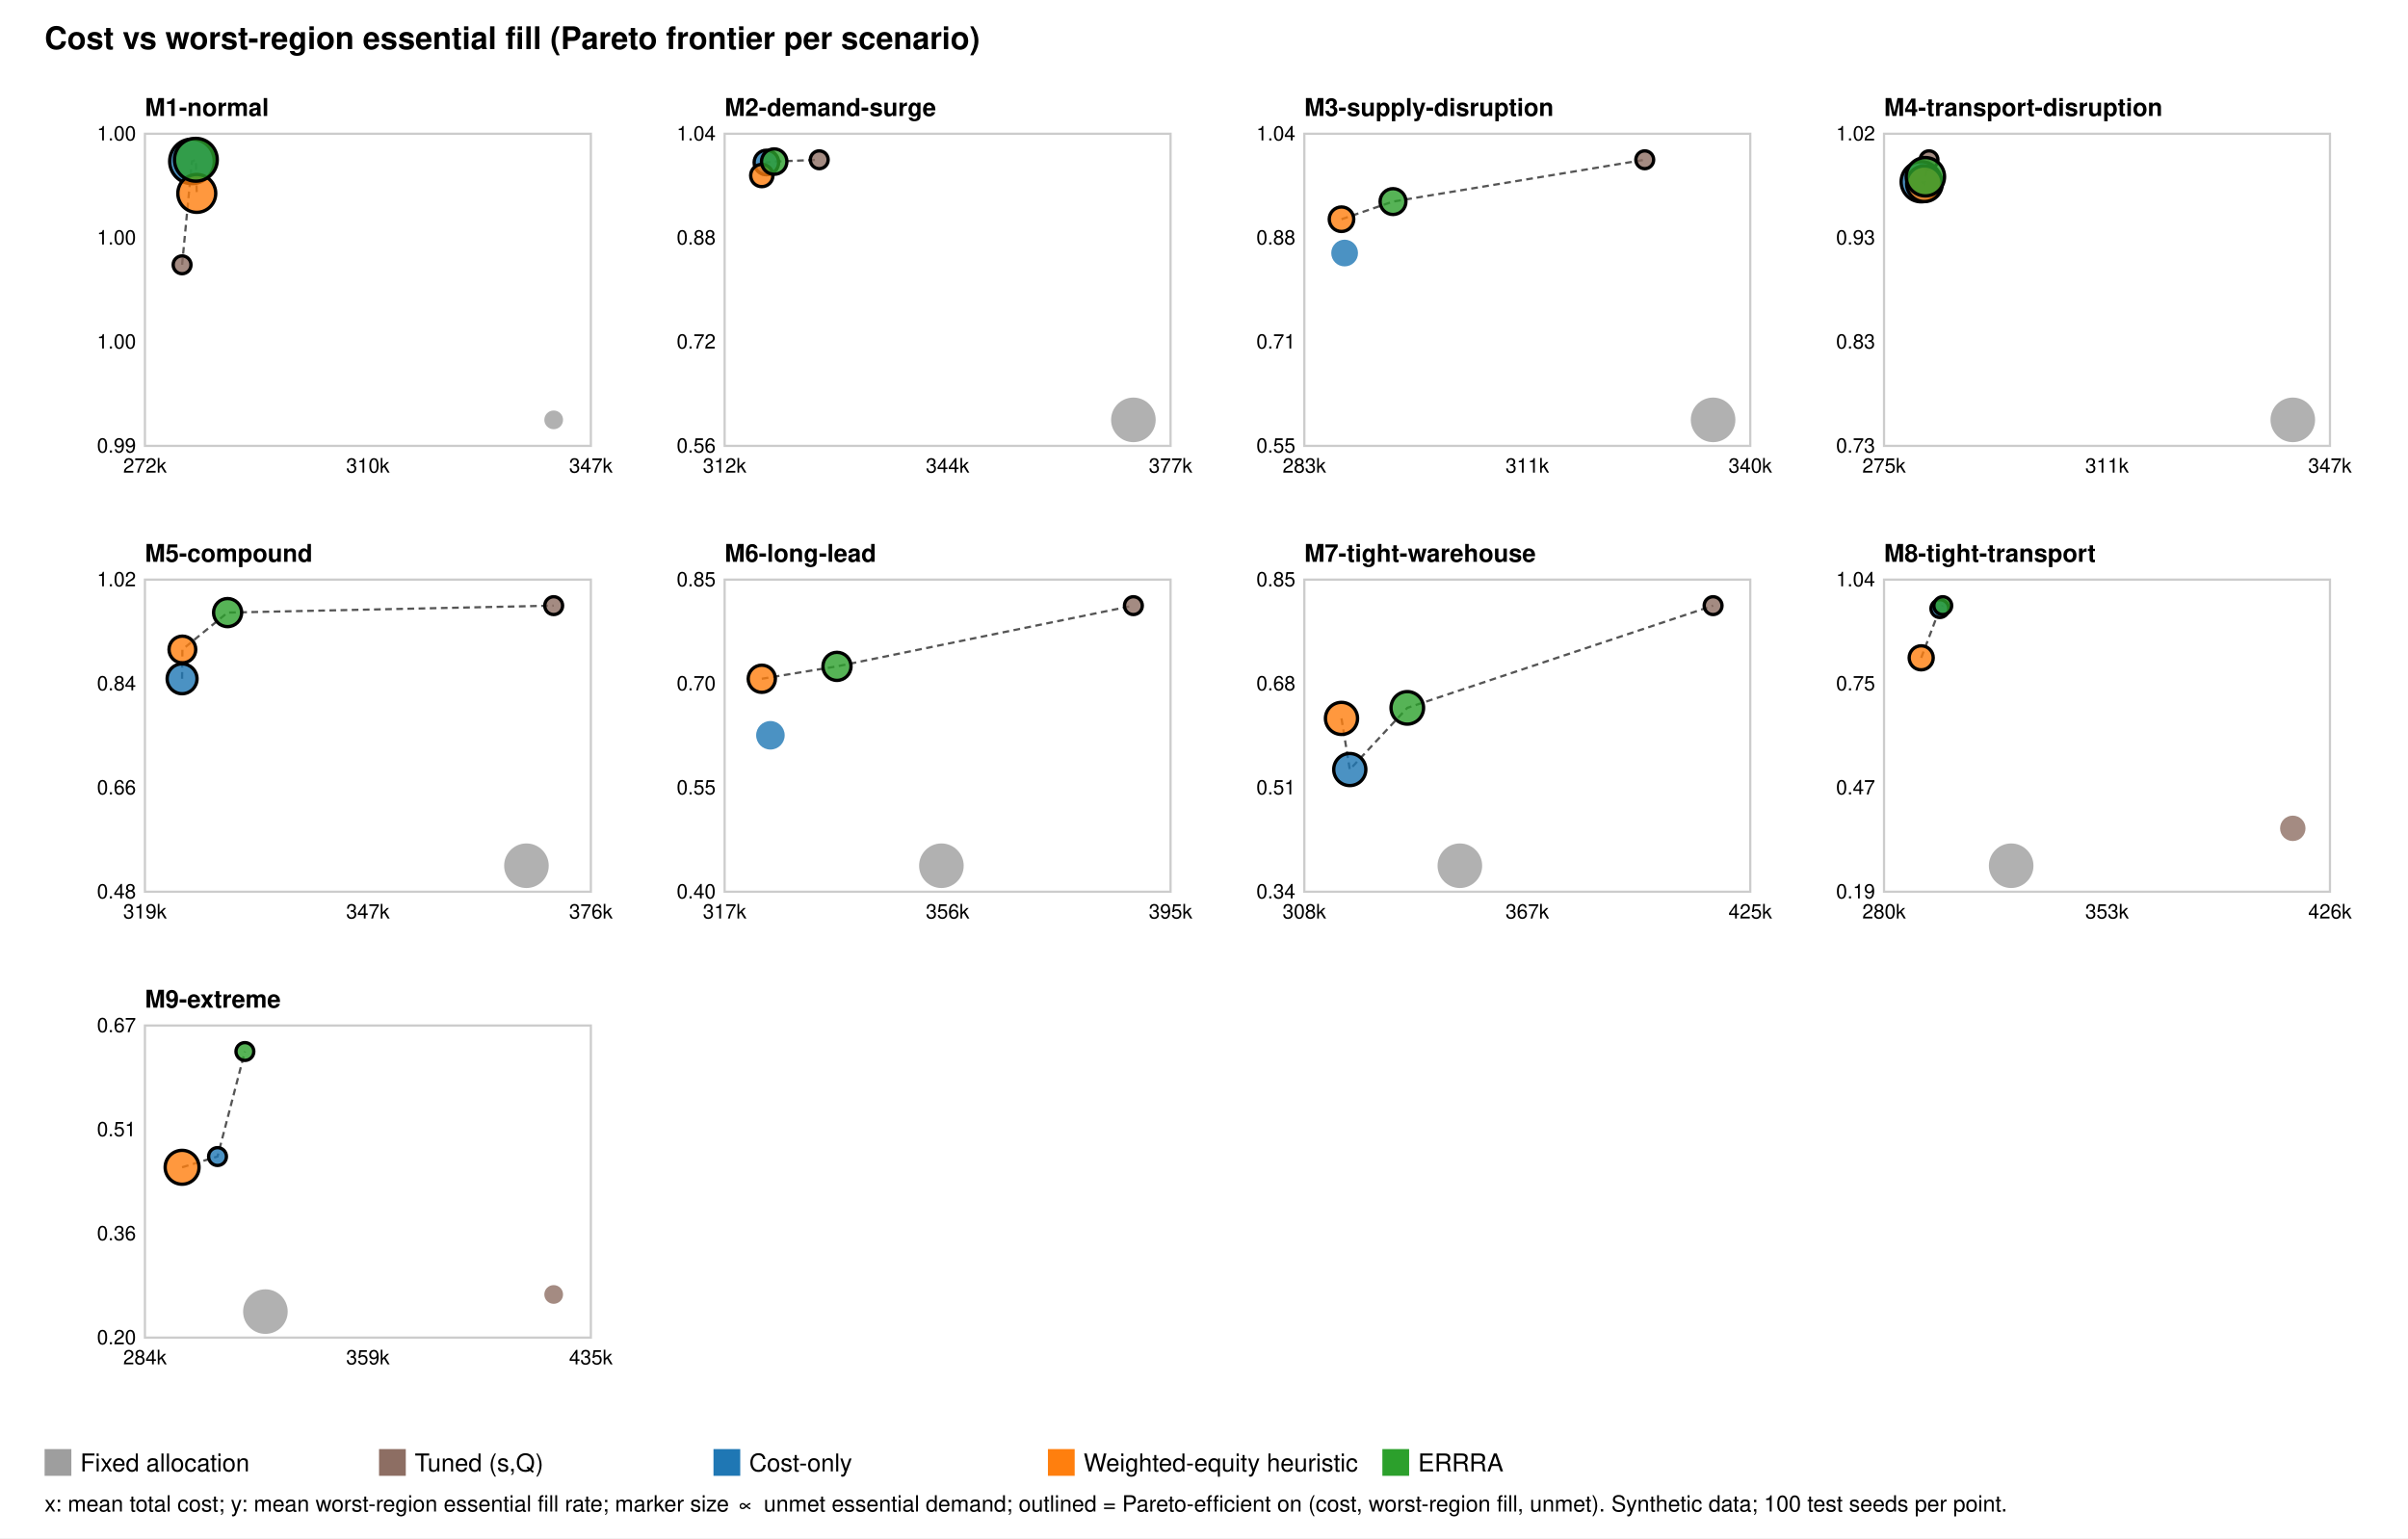
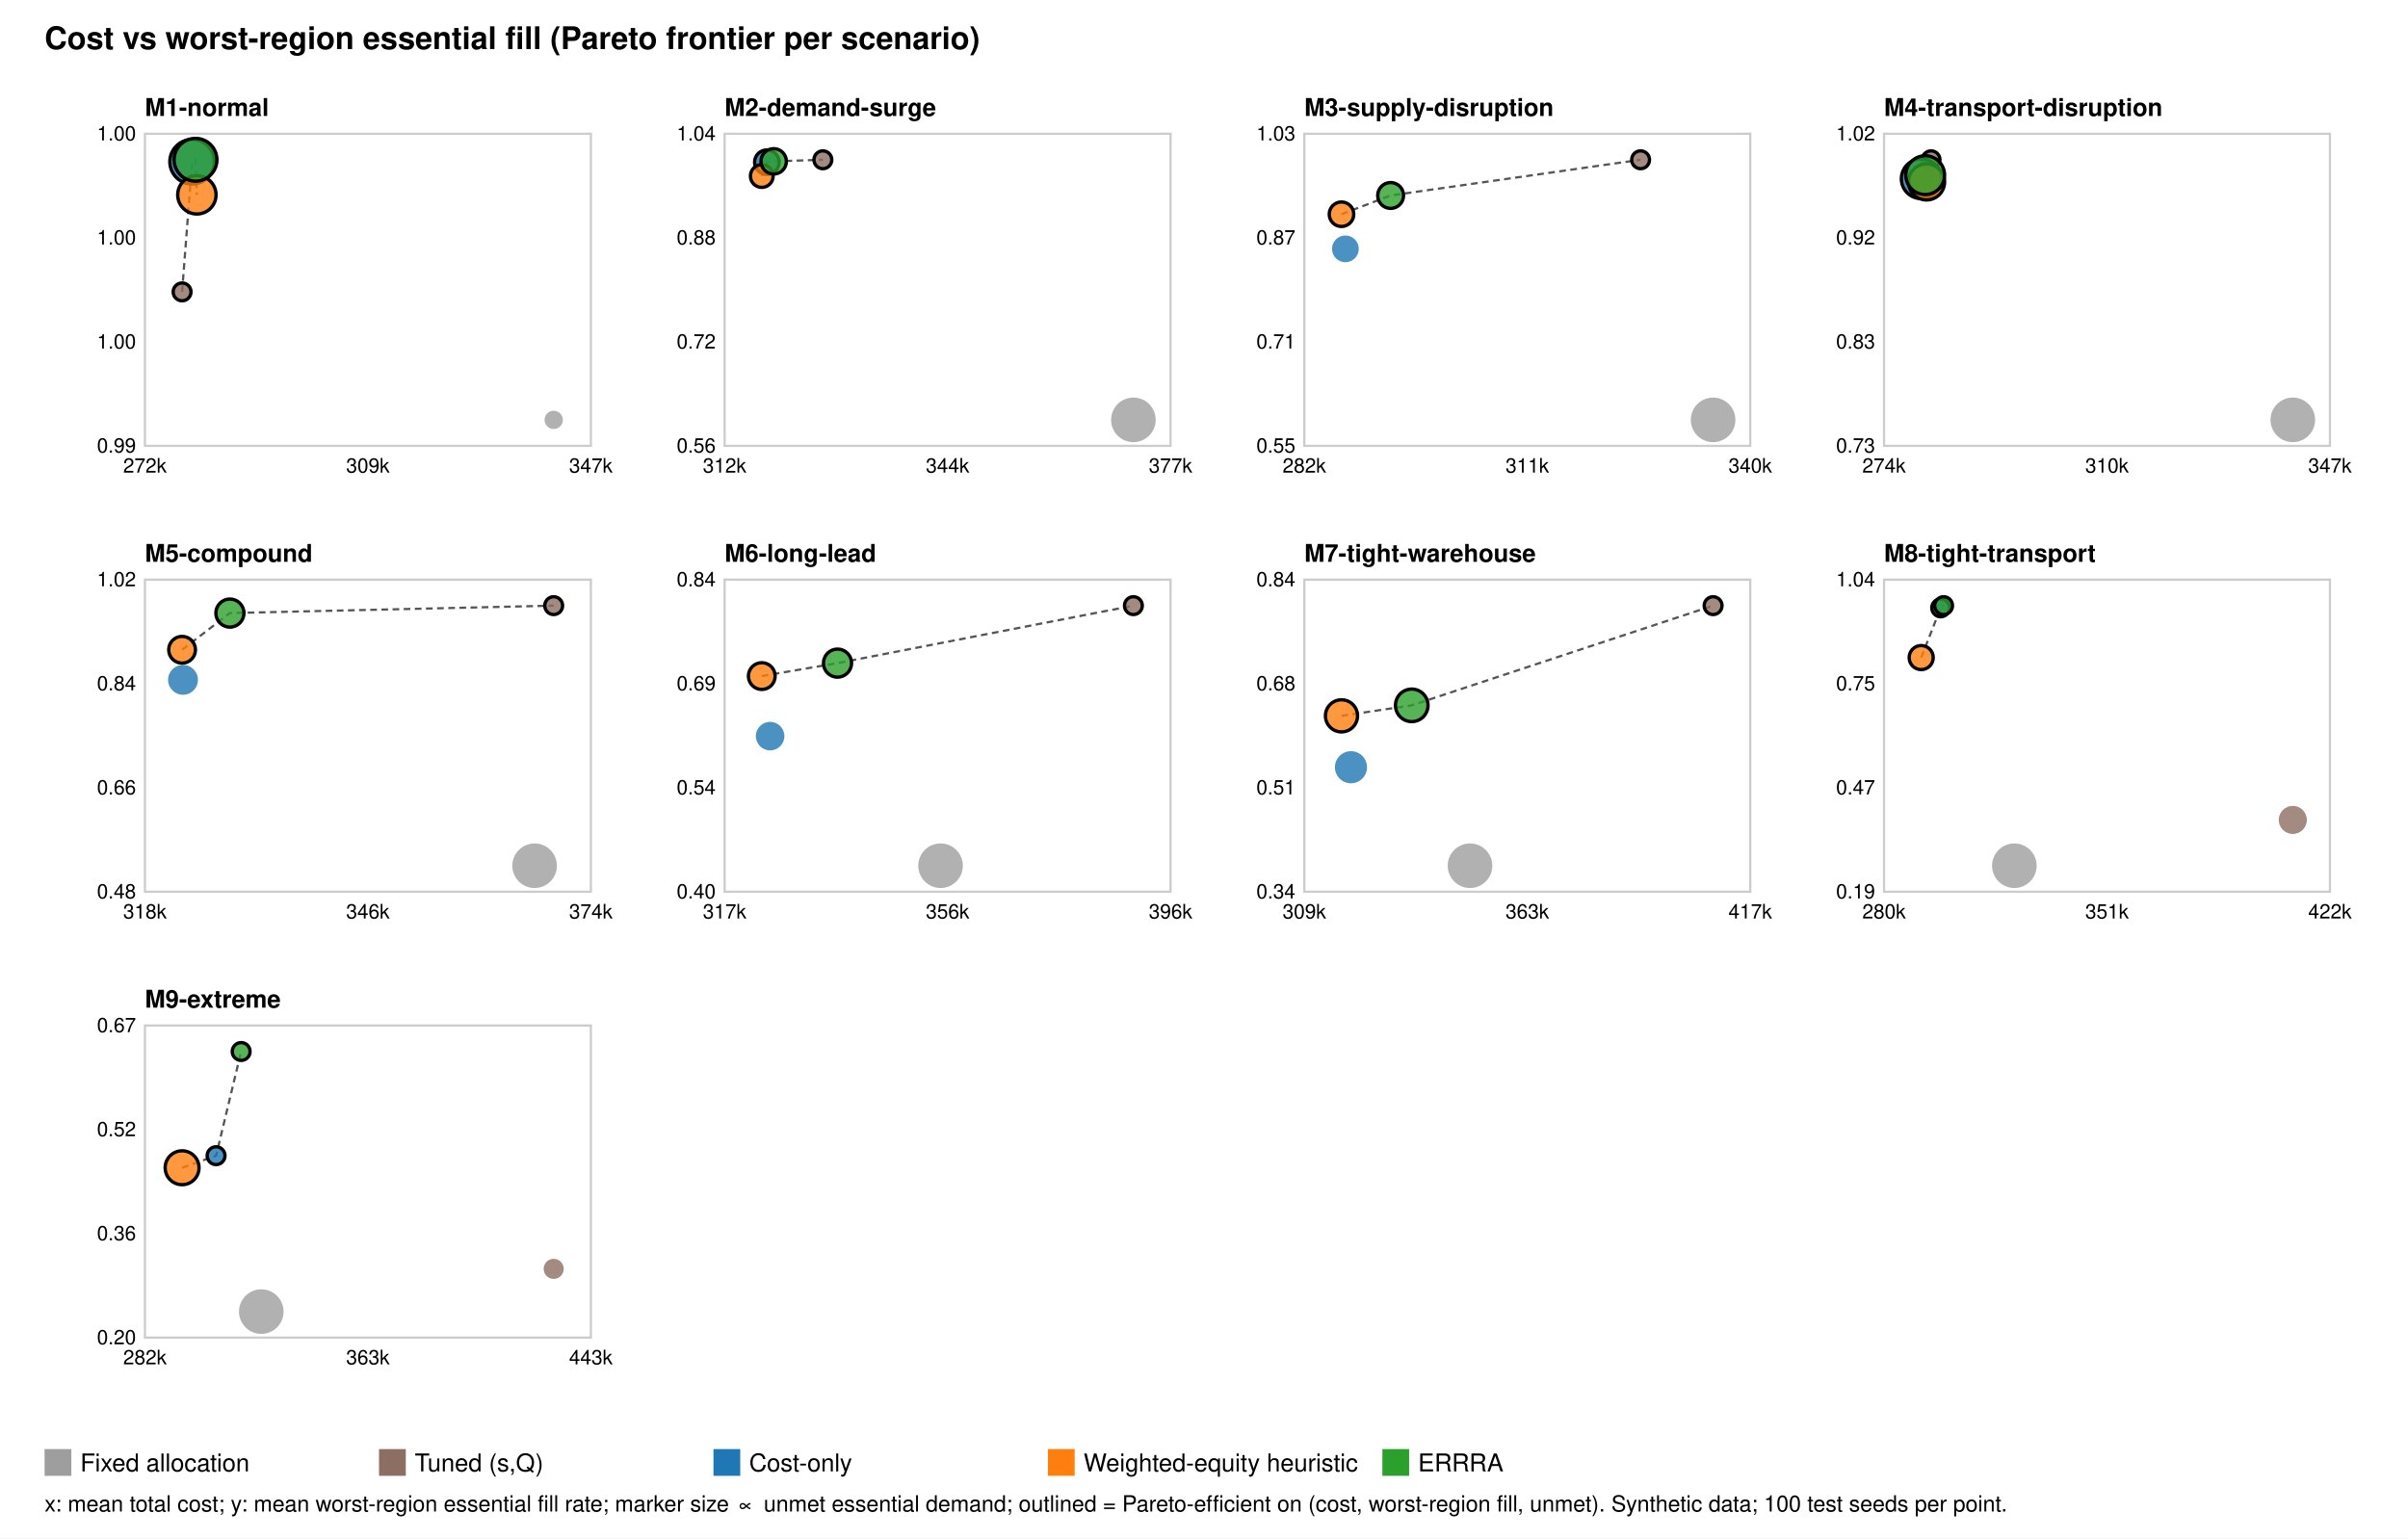
<svg xmlns="http://www.w3.org/2000/svg" width="1080" height="690" viewBox="0 0 1080 690" font-family="Helvetica, Arial, sans-serif" font-size="11">
  <rect width="100%" height="100%" fill="white" />
  <text x="20" y="22" font-size="14" font-weight="bold">Cost vs worst-region essential fill (Pareto frontier per scenario)</text>
  <text x="65" y="52" font-weight="bold">M1-normal</text>
  <rect x="65" y="60" width="200" height="140" fill="none" stroke="#ccc" />
  <text x="61" y="203" text-anchor="end" font-size="9">0.99</text>
  <text x="61" y="156.333" text-anchor="end" font-size="9">1.00</text>
  <text x="61" y="109.667" text-anchor="end" font-size="9">1.00</text>
  <text x="61" y="63" text-anchor="end" font-size="9">1.00</text>
  <text x="65" y="212" text-anchor="middle" font-size="9">272k</text>
-   <text x="165" y="212" text-anchor="middle" font-size="9">310k</text>
+   <text x="165" y="212" text-anchor="middle" font-size="9">309k</text>
  <text x="265" y="212" text-anchor="middle" font-size="9">347k</text>
-   <polyline fill="none" stroke="#555" stroke-dasharray="3,2" points="81.667,118.782 86.095,72.378 87.85,71.667 88.257,86.754" />
-   <circle cx="248.333" cy="188.333" r="4.2" fill="#9e9e9e" fill-opacity="0.8" stroke="none" stroke-width="1.5" />
-   <circle cx="81.667" cy="118.782" r="4.0" fill="#8d6e63" fill-opacity="0.8" stroke="#000" stroke-width="1.5" />
-   <circle cx="86.095" cy="72.378" r="10.0" fill="#1f77b4" fill-opacity="0.8" stroke="#000" stroke-width="1.5" />
-   <circle cx="88.257" cy="86.754" r="8.5" fill="#ff7f0e" fill-opacity="0.8" stroke="#000" stroke-width="1.5" />
-   <circle cx="87.85" cy="71.667" r="9.6" fill="#2ca02c" fill-opacity="0.8" stroke="#000" stroke-width="1.5" />
+   <polyline fill="none" stroke="#555" stroke-dasharray="3,2" points="81.667,130.93 86.167,72.553 87.694,71.667 88.303,87.398" />
+   <circle cx="248.333" cy="188.333" r="4.1" fill="#9e9e9e" fill-opacity="0.8" stroke="none" stroke-width="1.5" />
+   <circle cx="81.667" cy="130.93" r="4.0" fill="#8d6e63" fill-opacity="0.8" stroke="#000" stroke-width="1.5" />
+   <circle cx="86.167" cy="72.553" r="10.0" fill="#1f77b4" fill-opacity="0.8" stroke="#000" stroke-width="1.5" />
+   <circle cx="88.303" cy="87.398" r="8.6" fill="#ff7f0e" fill-opacity="0.8" stroke="#000" stroke-width="1.5" />
+   <circle cx="87.694" cy="71.667" r="9.6" fill="#2ca02c" fill-opacity="0.8" stroke="#000" stroke-width="1.5" />
  <text x="325" y="52" font-weight="bold">M2-demand-surge</text>
  <rect x="325" y="60" width="200" height="140" fill="none" stroke="#ccc" />
  <text x="321" y="203" text-anchor="end" font-size="9">0.56</text>
  <text x="321" y="156.333" text-anchor="end" font-size="9">0.72</text>
  <text x="321" y="109.667" text-anchor="end" font-size="9">0.88</text>
  <text x="321" y="63" text-anchor="end" font-size="9">1.04</text>
  <text x="325" y="212" text-anchor="middle" font-size="9">312k</text>
  <text x="425" y="212" text-anchor="middle" font-size="9">344k</text>
  <text x="525" y="212" text-anchor="middle" font-size="9">377k</text>
-   <polyline fill="none" stroke="#555" stroke-dasharray="3,2" points="341.667,78.732 343.733,72.884 347.233,72.48 367.434,71.667" />
+   <polyline fill="none" stroke="#555" stroke-dasharray="3,2" points="341.667,78.96 343.938,72.755 346.995,72.374 369.057,71.667" />
  <circle cx="508.333" cy="188.333" r="10.0" fill="#9e9e9e" fill-opacity="0.8" stroke="none" stroke-width="1.5" />
-   <circle cx="367.434" cy="71.667" r="4.0" fill="#8d6e63" fill-opacity="0.8" stroke="#000" stroke-width="1.5" />
-   <circle cx="343.733" cy="72.884" r="5.5" fill="#1f77b4" fill-opacity="0.8" stroke="#000" stroke-width="1.5" />
-   <circle cx="341.667" cy="78.732" r="5.0" fill="#ff7f0e" fill-opacity="0.8" stroke="#000" stroke-width="1.5" />
-   <circle cx="347.233" cy="72.48" r="5.7" fill="#2ca02c" fill-opacity="0.8" stroke="#000" stroke-width="1.5" />
+   <circle cx="369.057" cy="71.667" r="4.0" fill="#8d6e63" fill-opacity="0.8" stroke="#000" stroke-width="1.5" />
+   <circle cx="343.938" cy="72.755" r="5.5" fill="#1f77b4" fill-opacity="0.8" stroke="#000" stroke-width="1.5" />
+   <circle cx="341.667" cy="78.96" r="5.1" fill="#ff7f0e" fill-opacity="0.8" stroke="#000" stroke-width="1.5" />
+   <circle cx="346.995" cy="72.374" r="5.7" fill="#2ca02c" fill-opacity="0.8" stroke="#000" stroke-width="1.5" />
  <text x="585" y="52" font-weight="bold">M3-supply-disruption</text>
  <rect x="585" y="60" width="200" height="140" fill="none" stroke="#ccc" />
  <text x="581" y="203" text-anchor="end" font-size="9">0.55</text>
  <text x="581" y="156.333" text-anchor="end" font-size="9">0.71</text>
-   <text x="581" y="109.667" text-anchor="end" font-size="9">0.88</text>
-   <text x="581" y="63" text-anchor="end" font-size="9">1.04</text>
-   <text x="585" y="212" text-anchor="middle" font-size="9">283k</text>
+   <text x="581" y="109.667" text-anchor="end" font-size="9">0.87</text>
+   <text x="581" y="63" text-anchor="end" font-size="9">1.03</text>
+   <text x="585" y="212" text-anchor="middle" font-size="9">282k</text>
  <text x="685" y="212" text-anchor="middle" font-size="9">311k</text>
  <text x="785" y="212" text-anchor="middle" font-size="9">340k</text>
-   <polyline fill="none" stroke="#555" stroke-dasharray="3,2" points="601.667,98.333 624.772,90.418 737.677,71.667" />
+   <polyline fill="none" stroke="#555" stroke-dasharray="3,2" points="601.667,96.095 623.707,87.683 735.818,71.667" />
  <circle cx="768.333" cy="188.333" r="10.0" fill="#9e9e9e" fill-opacity="0.8" stroke="none" stroke-width="1.5" />
-   <circle cx="737.677" cy="71.667" r="4.0" fill="#8d6e63" fill-opacity="0.8" stroke="#000" stroke-width="1.5" />
-   <circle cx="603.071" cy="113.505" r="6.0" fill="#1f77b4" fill-opacity="0.8" stroke="none" stroke-width="1.5" />
-   <circle cx="601.667" cy="98.333" r="5.5" fill="#ff7f0e" fill-opacity="0.8" stroke="#000" stroke-width="1.5" />
-   <circle cx="624.772" cy="90.418" r="5.8" fill="#2ca02c" fill-opacity="0.8" stroke="#000" stroke-width="1.5" />
+   <circle cx="735.818" cy="71.667" r="4.0" fill="#8d6e63" fill-opacity="0.8" stroke="#000" stroke-width="1.5" />
+   <circle cx="603.414" cy="111.628" r="6.0" fill="#1f77b4" fill-opacity="0.8" stroke="none" stroke-width="1.5" />
+   <circle cx="601.667" cy="96.095" r="5.5" fill="#ff7f0e" fill-opacity="0.8" stroke="#000" stroke-width="1.5" />
+   <circle cx="623.707" cy="87.683" r="5.8" fill="#2ca02c" fill-opacity="0.8" stroke="#000" stroke-width="1.5" />
  <text x="845" y="52" font-weight="bold">M4-transport-disruption</text>
  <rect x="845" y="60" width="200" height="140" fill="none" stroke="#ccc" />
  <text x="841" y="203" text-anchor="end" font-size="9">0.73</text>
  <text x="841" y="156.333" text-anchor="end" font-size="9">0.83</text>
-   <text x="841" y="109.667" text-anchor="end" font-size="9">0.93</text>
+   <text x="841" y="109.667" text-anchor="end" font-size="9">0.92</text>
  <text x="841" y="63" text-anchor="end" font-size="9">1.02</text>
-   <text x="845" y="212" text-anchor="middle" font-size="9">275k</text>
-   <text x="945" y="212" text-anchor="middle" font-size="9">311k</text>
+   <text x="845" y="212" text-anchor="middle" font-size="9">274k</text>
+   <text x="945" y="212" text-anchor="middle" font-size="9">310k</text>
  <text x="1045" y="212" text-anchor="middle" font-size="9">347k</text>
-   <polyline fill="none" stroke="#555" stroke-dasharray="3,2" points="861.667,81.531 863.138,82.424 863.54,79.275 865.173,71.667" />
+   <polyline fill="none" stroke="#555" stroke-dasharray="3,2" points="861.667,80.186 863.455,78.565 864.068,81.597 866.078,71.667" />
  <circle cx="1028.333" cy="188.333" r="10.0" fill="#9e9e9e" fill-opacity="0.8" stroke="none" stroke-width="1.5" />
-   <circle cx="865.173" cy="71.667" r="4.0" fill="#8d6e63" fill-opacity="0.8" stroke="#000" stroke-width="1.5" />
-   <circle cx="861.667" cy="81.531" r="9.0" fill="#1f77b4" fill-opacity="0.8" stroke="#000" stroke-width="1.5" />
-   <circle cx="863.138" cy="82.424" r="8.0" fill="#ff7f0e" fill-opacity="0.8" stroke="#000" stroke-width="1.5" />
-   <circle cx="863.54" cy="79.275" r="8.6" fill="#2ca02c" fill-opacity="0.8" stroke="#000" stroke-width="1.5" />
+   <circle cx="866.078" cy="71.667" r="4.0" fill="#8d6e63" fill-opacity="0.8" stroke="#000" stroke-width="1.5" />
+   <circle cx="861.667" cy="80.186" r="8.9" fill="#1f77b4" fill-opacity="0.8" stroke="#000" stroke-width="1.5" />
+   <circle cx="864.068" cy="81.597" r="8.1" fill="#ff7f0e" fill-opacity="0.8" stroke="#000" stroke-width="1.5" />
+   <circle cx="863.455" cy="78.565" r="8.7" fill="#2ca02c" fill-opacity="0.8" stroke="#000" stroke-width="1.5" />
  <text x="65" y="252" font-weight="bold">M5-compound</text>
  <rect x="65" y="260" width="200" height="140" fill="none" stroke="#ccc" />
  <text x="61" y="403" text-anchor="end" font-size="9">0.48</text>
  <text x="61" y="356.333" text-anchor="end" font-size="9">0.66</text>
  <text x="61" y="309.667" text-anchor="end" font-size="9">0.84</text>
  <text x="61" y="263" text-anchor="end" font-size="9">1.02</text>
-   <text x="65" y="412" text-anchor="middle" font-size="9">319k</text>
-   <text x="165" y="412" text-anchor="middle" font-size="9">347k</text>
-   <text x="265" y="412" text-anchor="middle" font-size="9">376k</text>
-   <polyline fill="none" stroke="#555" stroke-dasharray="3,2" points="81.667,304.476 81.803,291.34 102.075,274.783 248.333,271.667" />
-   <circle cx="236.109" cy="388.333" r="10.0" fill="#9e9e9e" fill-opacity="0.8" stroke="none" stroke-width="1.5" />
+   <text x="65" y="412" text-anchor="middle" font-size="9">318k</text>
+   <text x="165" y="412" text-anchor="middle" font-size="9">346k</text>
+   <text x="265" y="412" text-anchor="middle" font-size="9">374k</text>
+   <polyline fill="none" stroke="#555" stroke-dasharray="3,2" points="81.667,291.463 103.11,275.003 248.333,271.667" />
+   <circle cx="239.774" cy="388.333" r="10.0" fill="#9e9e9e" fill-opacity="0.8" stroke="none" stroke-width="1.5" />
  <circle cx="248.333" cy="271.667" r="4.0" fill="#8d6e63" fill-opacity="0.8" stroke="#000" stroke-width="1.5" />
-   <circle cx="81.667" cy="304.476" r="6.7" fill="#1f77b4" fill-opacity="0.8" stroke="#000" stroke-width="1.5" />
-   <circle cx="81.803" cy="291.34" r="6.0" fill="#ff7f0e" fill-opacity="0.8" stroke="#000" stroke-width="1.5" />
-   <circle cx="102.075" cy="274.783" r="6.3" fill="#2ca02c" fill-opacity="0.8" stroke="#000" stroke-width="1.5" />
+   <circle cx="82.081" cy="304.954" r="6.7" fill="#1f77b4" fill-opacity="0.8" stroke="none" stroke-width="1.5" />
+   <circle cx="81.667" cy="291.463" r="6.0" fill="#ff7f0e" fill-opacity="0.8" stroke="#000" stroke-width="1.5" />
+   <circle cx="103.11" cy="275.003" r="6.3" fill="#2ca02c" fill-opacity="0.8" stroke="#000" stroke-width="1.5" />
  <text x="325" y="252" font-weight="bold">M6-long-lead</text>
  <rect x="325" y="260" width="200" height="140" fill="none" stroke="#ccc" />
  <text x="321" y="403" text-anchor="end" font-size="9">0.40</text>
-   <text x="321" y="356.333" text-anchor="end" font-size="9">0.55</text>
-   <text x="321" y="309.667" text-anchor="end" font-size="9">0.70</text>
-   <text x="321" y="263" text-anchor="end" font-size="9">0.85</text>
+   <text x="321" y="356.333" text-anchor="end" font-size="9">0.54</text>
+   <text x="321" y="309.667" text-anchor="end" font-size="9">0.69</text>
+   <text x="321" y="263" text-anchor="end" font-size="9">0.84</text>
  <text x="325" y="412" text-anchor="middle" font-size="9">317k</text>
  <text x="425" y="412" text-anchor="middle" font-size="9">356k</text>
-   <text x="525" y="412" text-anchor="middle" font-size="9">395k</text>
-   <polyline fill="none" stroke="#555" stroke-dasharray="3,2" points="341.667,304.468 375.383,298.905 508.333,271.667" />
-   <circle cx="422.222" cy="388.333" r="10.0" fill="#9e9e9e" fill-opacity="0.8" stroke="none" stroke-width="1.5" />
+   <text x="525" y="412" text-anchor="middle" font-size="9">396k</text>
+   <polyline fill="none" stroke="#555" stroke-dasharray="3,2" points="341.667,303.261 375.623,297.45 508.333,271.667" />
+   <circle cx="421.846" cy="388.333" r="10.0" fill="#9e9e9e" fill-opacity="0.8" stroke="none" stroke-width="1.5" />
  <circle cx="508.333" cy="271.667" r="4.0" fill="#8d6e63" fill-opacity="0.8" stroke="#000" stroke-width="1.5" />
-   <circle cx="345.535" cy="329.823" r="6.4" fill="#1f77b4" fill-opacity="0.8" stroke="none" stroke-width="1.5" />
-   <circle cx="341.667" cy="304.468" r="6.1" fill="#ff7f0e" fill-opacity="0.8" stroke="#000" stroke-width="1.5" />
-   <circle cx="375.383" cy="298.905" r="6.3" fill="#2ca02c" fill-opacity="0.8" stroke="#000" stroke-width="1.5" />
+   <circle cx="345.405" cy="330.203" r="6.4" fill="#1f77b4" fill-opacity="0.8" stroke="none" stroke-width="1.5" />
+   <circle cx="341.667" cy="303.261" r="6.0" fill="#ff7f0e" fill-opacity="0.8" stroke="#000" stroke-width="1.5" />
+   <circle cx="375.623" cy="297.45" r="6.3" fill="#2ca02c" fill-opacity="0.8" stroke="#000" stroke-width="1.5" />
  <text x="585" y="252" font-weight="bold">M7-tight-warehouse</text>
  <rect x="585" y="260" width="200" height="140" fill="none" stroke="#ccc" />
  <text x="581" y="403" text-anchor="end" font-size="9">0.34</text>
  <text x="581" y="356.333" text-anchor="end" font-size="9">0.51</text>
  <text x="581" y="309.667" text-anchor="end" font-size="9">0.68</text>
-   <text x="581" y="263" text-anchor="end" font-size="9">0.85</text>
-   <text x="585" y="412" text-anchor="middle" font-size="9">308k</text>
-   <text x="685" y="412" text-anchor="middle" font-size="9">367k</text>
-   <text x="785" y="412" text-anchor="middle" font-size="9">425k</text>
-   <polyline fill="none" stroke="#555" stroke-dasharray="3,2" points="601.667,322.247 605.384,345.185 631.18,317.521 768.333,271.667" />
-   <circle cx="654.754" cy="388.333" r="10.0" fill="#9e9e9e" fill-opacity="0.8" stroke="none" stroke-width="1.5" />
+   <text x="581" y="263" text-anchor="end" font-size="9">0.84</text>
+   <text x="585" y="412" text-anchor="middle" font-size="9">309k</text>
+   <text x="685" y="412" text-anchor="middle" font-size="9">363k</text>
+   <text x="785" y="412" text-anchor="middle" font-size="9">417k</text>
+   <polyline fill="none" stroke="#555" stroke-dasharray="3,2" points="601.667,321.099 633.17,316.392 768.333,271.667" />
+   <circle cx="659.305" cy="388.333" r="10.0" fill="#9e9e9e" fill-opacity="0.8" stroke="none" stroke-width="1.5" />
  <circle cx="768.333" cy="271.667" r="4.0" fill="#8d6e63" fill-opacity="0.8" stroke="#000" stroke-width="1.5" />
-   <circle cx="605.384" cy="345.185" r="7.2" fill="#1f77b4" fill-opacity="0.8" stroke="#000" stroke-width="1.5" />
-   <circle cx="601.667" cy="322.247" r="7.2" fill="#ff7f0e" fill-opacity="0.8" stroke="#000" stroke-width="1.5" />
-   <circle cx="631.18" cy="317.521" r="7.3" fill="#2ca02c" fill-opacity="0.8" stroke="#000" stroke-width="1.5" />
+   <circle cx="605.919" cy="344.151" r="7.2" fill="#1f77b4" fill-opacity="0.8" stroke="none" stroke-width="1.5" />
+   <circle cx="601.667" cy="321.099" r="7.2" fill="#ff7f0e" fill-opacity="0.8" stroke="#000" stroke-width="1.5" />
+   <circle cx="633.17" cy="316.392" r="7.3" fill="#2ca02c" fill-opacity="0.8" stroke="#000" stroke-width="1.5" />
  <text x="845" y="252" font-weight="bold">M8-tight-transport</text>
  <rect x="845" y="260" width="200" height="140" fill="none" stroke="#ccc" />
  <text x="841" y="403" text-anchor="end" font-size="9">0.19</text>
  <text x="841" y="356.333" text-anchor="end" font-size="9">0.47</text>
  <text x="841" y="309.667" text-anchor="end" font-size="9">0.75</text>
  <text x="841" y="263" text-anchor="end" font-size="9">1.04</text>
  <text x="845" y="412" text-anchor="middle" font-size="9">280k</text>
-   <text x="945" y="412" text-anchor="middle" font-size="9">353k</text>
-   <text x="1045" y="412" text-anchor="middle" font-size="9">426k</text>
-   <polyline fill="none" stroke="#555" stroke-dasharray="3,2" points="861.667,295.071 870.036,272.987 871.343,271.667" />
-   <circle cx="902.019" cy="388.333" r="10.0" fill="#9e9e9e" fill-opacity="0.8" stroke="none" stroke-width="1.5" />
-   <circle cx="1028.333" cy="371.559" r="5.7" fill="#8d6e63" fill-opacity="0.8" stroke="none" stroke-width="1.5" />
-   <circle cx="870.036" cy="272.987" r="4.0" fill="#1f77b4" fill-opacity="0.8" stroke="#000" stroke-width="1.5" />
-   <circle cx="861.667" cy="295.071" r="5.4" fill="#ff7f0e" fill-opacity="0.8" stroke="#000" stroke-width="1.5" />
-   <circle cx="871.343" cy="271.667" r="4.0" fill="#2ca02c" fill-opacity="0.8" stroke="#000" stroke-width="1.5" />
+   <text x="945" y="412" text-anchor="middle" font-size="9">351k</text>
+   <text x="1045" y="412" text-anchor="middle" font-size="9">422k</text>
+   <polyline fill="none" stroke="#555" stroke-dasharray="3,2" points="861.667,294.962 870.412,272.664 871.711,271.667" />
+   <circle cx="903.451" cy="388.333" r="10.0" fill="#9e9e9e" fill-opacity="0.8" stroke="none" stroke-width="1.5" />
+   <circle cx="1028.333" cy="367.783" r="6.3" fill="#8d6e63" fill-opacity="0.8" stroke="none" stroke-width="1.5" />
+   <circle cx="870.412" cy="272.664" r="4.0" fill="#1f77b4" fill-opacity="0.8" stroke="#000" stroke-width="1.5" />
+   <circle cx="861.667" cy="294.962" r="5.4" fill="#ff7f0e" fill-opacity="0.8" stroke="#000" stroke-width="1.5" />
+   <circle cx="871.711" cy="271.667" r="4.0" fill="#2ca02c" fill-opacity="0.8" stroke="#000" stroke-width="1.5" />
  <text x="65" y="452" font-weight="bold">M9-extreme</text>
  <rect x="65" y="460" width="200" height="140" fill="none" stroke="#ccc" />
  <text x="61" y="603" text-anchor="end" font-size="9">0.20</text>
  <text x="61" y="556.333" text-anchor="end" font-size="9">0.36</text>
-   <text x="61" y="509.667" text-anchor="end" font-size="9">0.51</text>
+   <text x="61" y="509.667" text-anchor="end" font-size="9">0.52</text>
  <text x="61" y="463" text-anchor="end" font-size="9">0.67</text>
-   <text x="65" y="612" text-anchor="middle" font-size="9">284k</text>
-   <text x="165" y="612" text-anchor="middle" font-size="9">359k</text>
-   <text x="265" y="612" text-anchor="middle" font-size="9">435k</text>
-   <polyline fill="none" stroke="#555" stroke-dasharray="3,2" points="81.667,523.599 97.559,518.783 109.835,471.667" />
-   <circle cx="119.036" cy="588.333" r="10.0" fill="#9e9e9e" fill-opacity="0.8" stroke="none" stroke-width="1.5" />
-   <circle cx="248.333" cy="580.648" r="4.2" fill="#8d6e63" fill-opacity="0.8" stroke="none" stroke-width="1.5" />
-   <circle cx="97.559" cy="518.783" r="4.0" fill="#1f77b4" fill-opacity="0.8" stroke="#000" stroke-width="1.5" />
-   <circle cx="81.667" cy="523.599" r="7.6" fill="#ff7f0e" fill-opacity="0.8" stroke="#000" stroke-width="1.5" />
-   <circle cx="109.835" cy="471.667" r="4.0" fill="#2ca02c" fill-opacity="0.8" stroke="#000" stroke-width="1.5" />
+   <text x="65" y="612" text-anchor="middle" font-size="9">282k</text>
+   <text x="165" y="612" text-anchor="middle" font-size="9">363k</text>
+   <text x="265" y="612" text-anchor="middle" font-size="9">443k</text>
+   <polyline fill="none" stroke="#555" stroke-dasharray="3,2" points="81.667,523.808 96.914,518.396 108.159,471.667" />
+   <circle cx="117.187" cy="588.333" r="10.0" fill="#9e9e9e" fill-opacity="0.8" stroke="none" stroke-width="1.5" />
+   <circle cx="248.333" cy="569.169" r="4.5" fill="#8d6e63" fill-opacity="0.8" stroke="none" stroke-width="1.5" />
+   <circle cx="96.914" cy="518.396" r="4.0" fill="#1f77b4" fill-opacity="0.8" stroke="#000" stroke-width="1.5" />
+   <circle cx="81.667" cy="523.808" r="7.6" fill="#ff7f0e" fill-opacity="0.8" stroke="#000" stroke-width="1.5" />
+   <circle cx="108.159" cy="471.667" r="4.0" fill="#2ca02c" fill-opacity="0.8" stroke="#000" stroke-width="1.5" />
  <g transform="translate(20,650)">
    <rect width="12" height="12" fill="#9e9e9e" />
    <text x="16" y="10">Fixed allocation</text>
  </g>
  <g transform="translate(170,650)">
    <rect width="12" height="12" fill="#8d6e63" />
    <text x="16" y="10">Tuned (s,Q)</text>
  </g>
  <g transform="translate(320,650)">
    <rect width="12" height="12" fill="#1f77b4" />
    <text x="16" y="10">Cost-only</text>
  </g>
  <g transform="translate(470,650)">
    <rect width="12" height="12" fill="#ff7f0e" />
    <text x="16" y="10">Weighted-equity heuristic</text>
  </g>
  <g transform="translate(620,650)">
    <rect width="12" height="12" fill="#2ca02c" />
    <text x="16" y="10">ERRRA</text>
  </g>
  <text x="20" y="678" font-size="10">x: mean total cost; y: mean worst-region essential fill rate; marker size ∝ unmet essential demand; outlined = Pareto-efficient on (cost, worst-region fill, unmet). Synthetic data; 100 test seeds per point.</text>
</svg>
